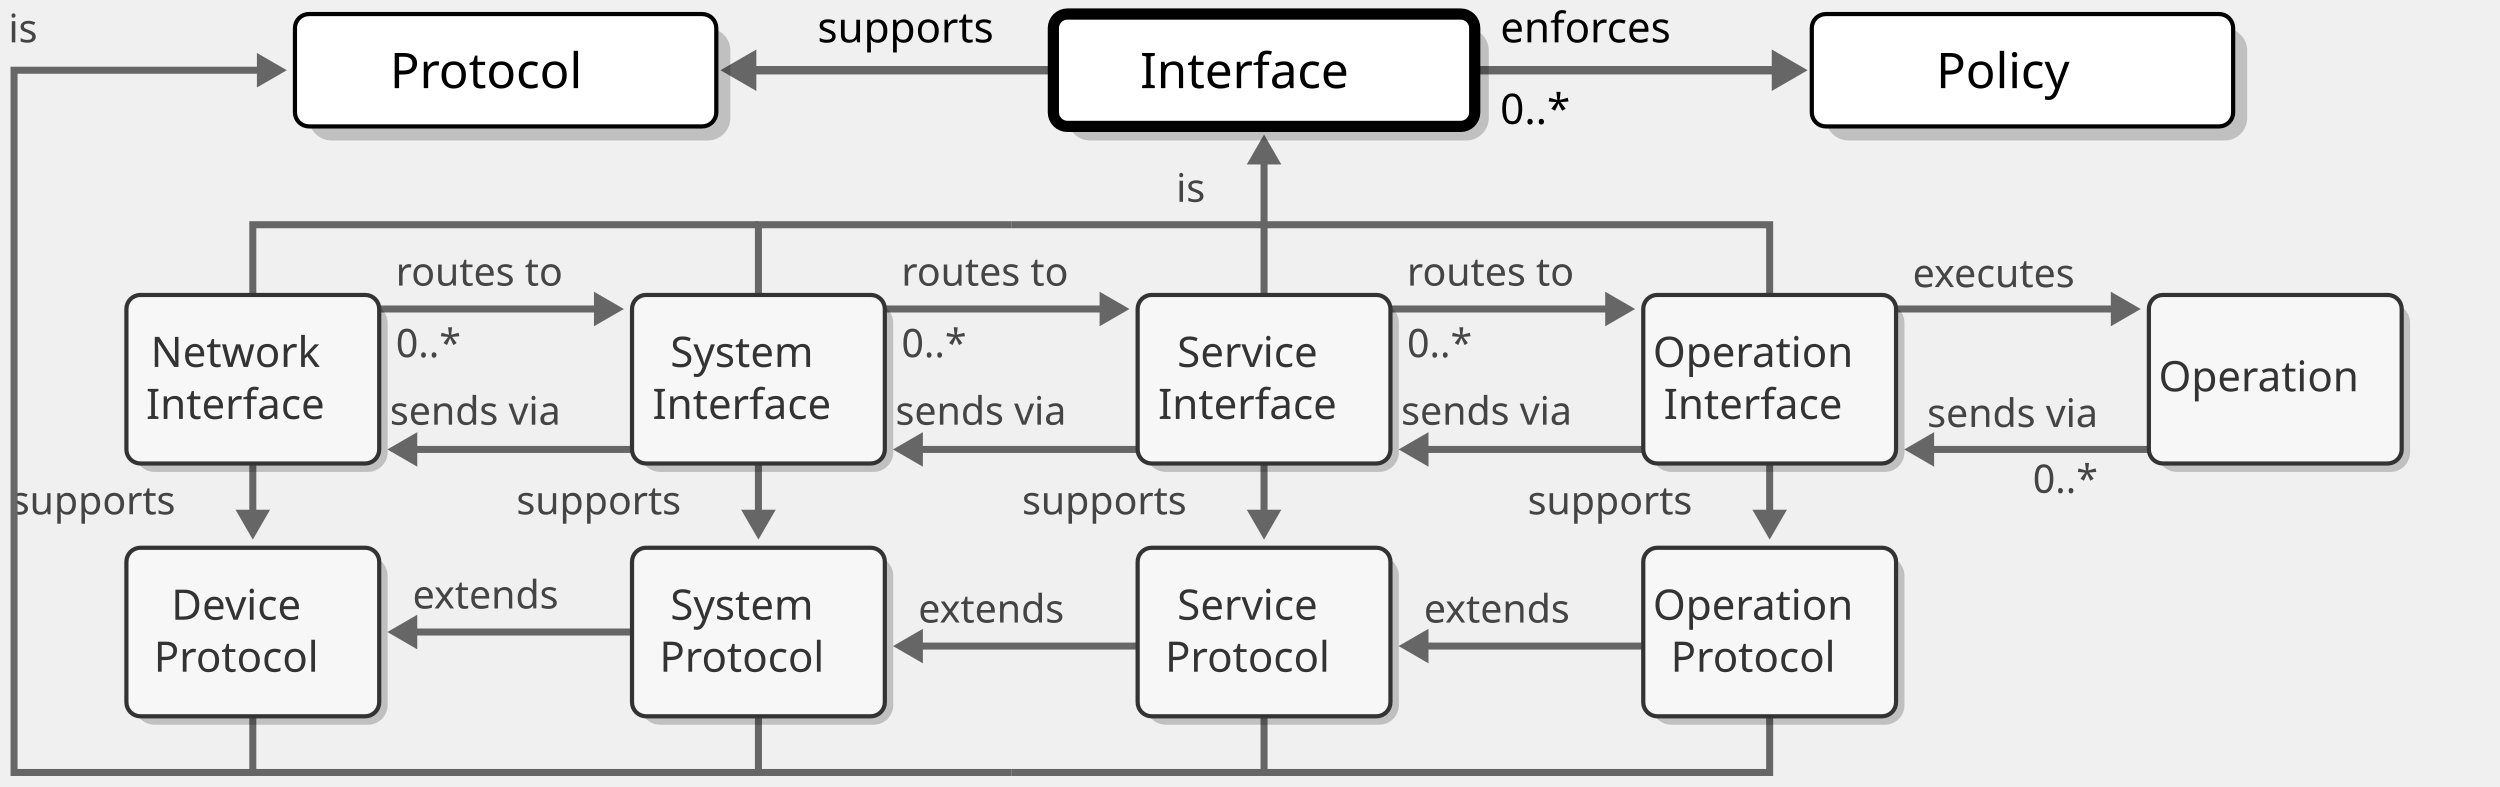
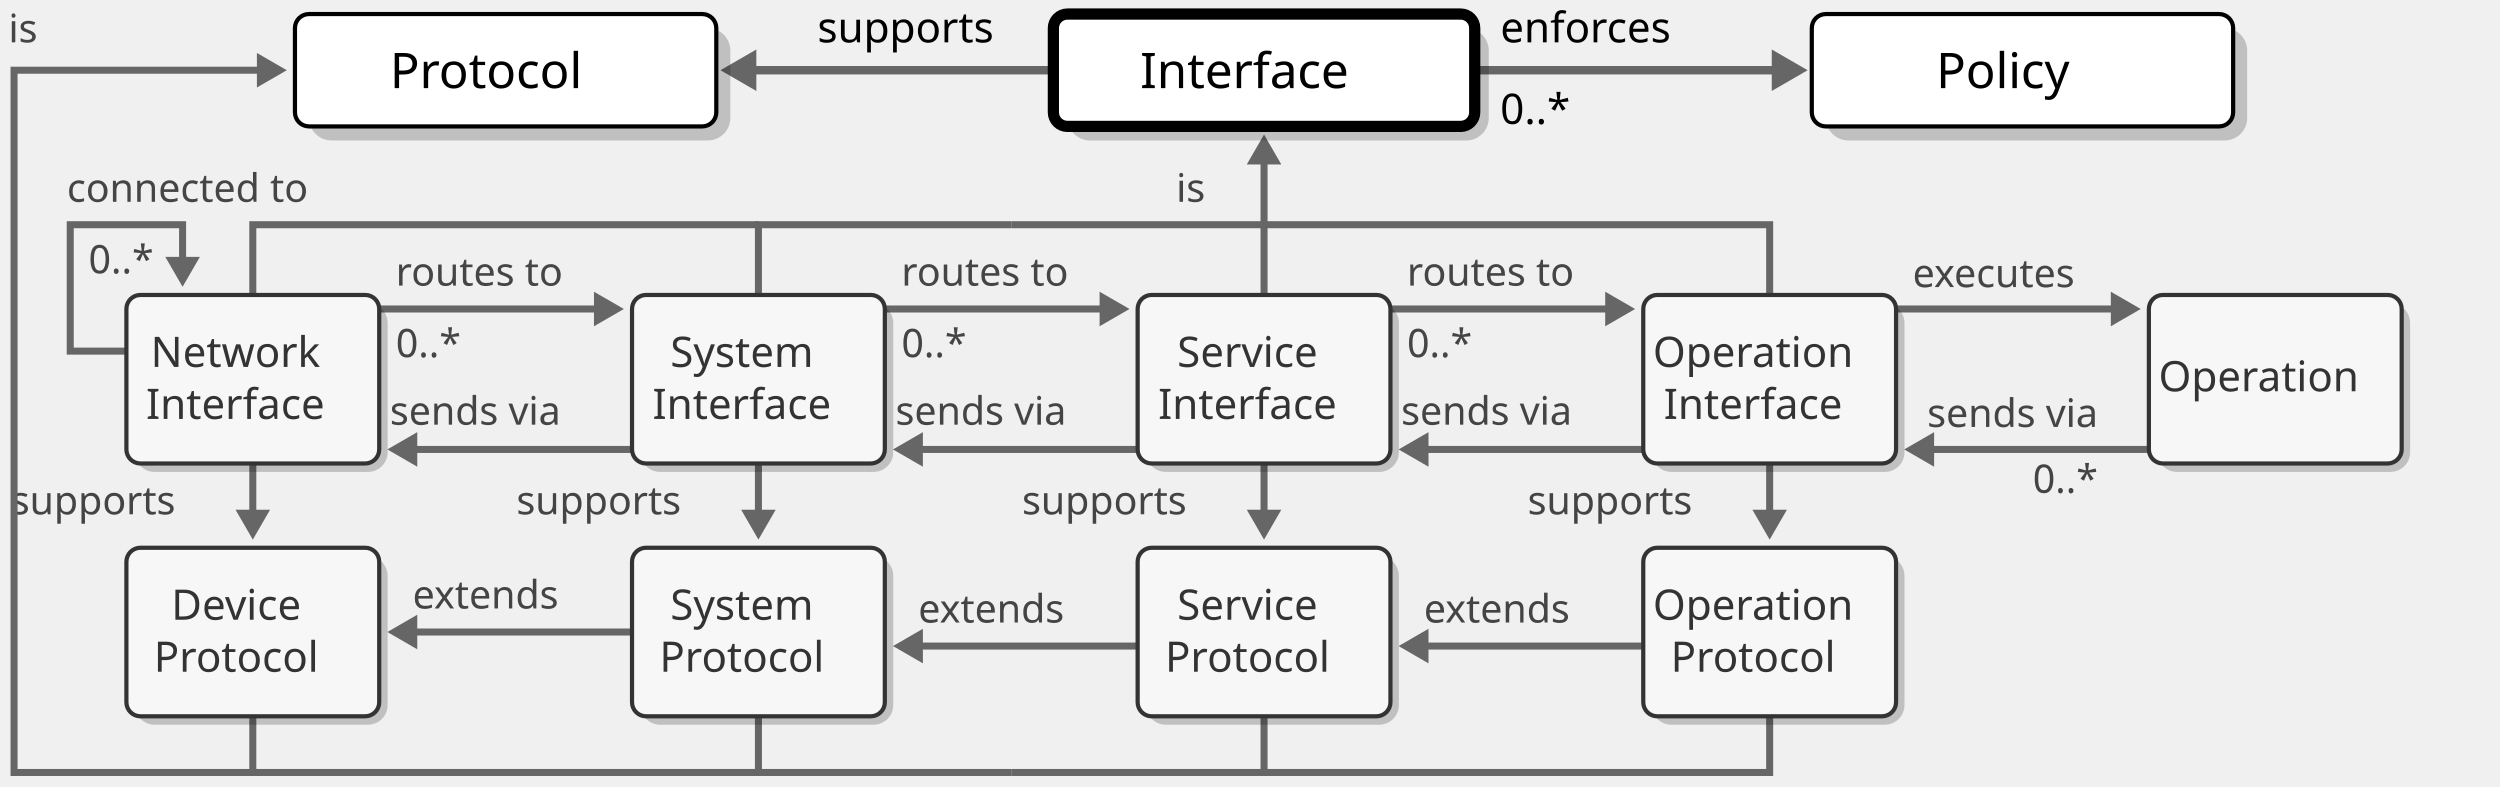
<svg xmlns="http://www.w3.org/2000/svg" xmlns:xlink="http://www.w3.org/1999/xlink" width="178mm" height="56mm" version="1.1" viewBox="0 0 178 56" id="svg162">
  <defs id="defs5">
    <marker id="a" overflow="visible" orient="auto">
      <path transform="scale(0.4)" d="M 5.77,0 -2.88,5 V -5 Z" fill="context-stroke" fill-rule="evenodd" stroke="context-stroke" stroke-width="1pt" id="path2" />
    </marker>
    <marker id="e" overflow="visible" orient="auto">
      <path transform="scale(0.4)" d="M 5.77,0 -2.88,5 V -5 Z" fill="context-stroke" fill-rule="evenodd" stroke="context-stroke" stroke-width="1pt" id="path824" />
    </marker>
    <marker id="a-2" overflow="visible" orient="auto">
      <path transform="scale(0.4)" d="M 5.77,0 -2.88,5 V -5 Z" fill="context-stroke" fill-rule="evenodd" stroke="context-stroke" stroke-width="1pt" id="path2-3" />
    </marker>
    <marker id="a-3" overflow="visible" orient="auto">
      <path transform="scale(0.4)" d="M 5.77,0 -2.88,5 V -5 Z" fill="context-stroke" fill-rule="evenodd" stroke="context-stroke" stroke-width="1pt" id="path2-2" />
    </marker>
    <marker id="e-0" overflow="visible" orient="auto">
      <path transform="scale(0.4)" d="M 5.77,0 -2.88,5 V -5 Z" fill="context-stroke" fill-rule="evenodd" stroke="context-stroke" stroke-width="1pt" id="path824-9" />
    </marker>
    <marker id="a-7" overflow="visible" orient="auto">
      <path transform="scale(0.4)" d="M 5.77,0 -2.88,5 V -5 Z" fill="context-stroke" fill-rule="evenodd" stroke="context-stroke" stroke-width="1pt" id="path2-5" />
    </marker>
    <marker id="marker25589" overflow="visible" orient="auto">
      <path transform="scale(0.4)" d="M 5.77,0 -2.88,5 V -5 Z" fill="context-stroke" fill-rule="evenodd" stroke="context-stroke" stroke-width="1pt" id="path25587" />
    </marker>
    <marker id="a-0" overflow="visible" orient="auto">
      <path transform="scale(0.4)" d="M 5.77,0 -2.88,5 V -5 Z" fill="context-stroke" fill-rule="evenodd" stroke="context-stroke" stroke-width="1pt" id="path2-8" />
    </marker>
    <marker id="e-0-3" overflow="visible" orient="auto">
      <path transform="scale(0.4)" d="M 5.77,0 -2.88,5 V -5 Z" fill="context-stroke" fill-rule="evenodd" stroke="context-stroke" stroke-width="1pt" id="path824-9-9" />
    </marker>
    <marker id="a-35" overflow="visible" orient="auto">
      <path transform="scale(0.4)" d="M 5.77,0 -2.88,5 V -5 Z" fill="context-stroke" fill-rule="evenodd" stroke="context-stroke" stroke-width="1pt" id="path2-22" />
    </marker>
    <marker id="a-9" overflow="visible" orient="auto">
      <path transform="scale(0.4)" d="M 5.77,0 -2.88,5 V -5 Z" fill="context-stroke" fill-rule="evenodd" stroke="context-stroke" stroke-width="1pt" id="path2-7" />
    </marker>
    <marker id="marker6176" overflow="visible" orient="auto">
      <path transform="scale(0.4)" d="M 5.77,0 -2.88,5 V -5 Z" fill="context-stroke" fill-rule="evenodd" stroke="context-stroke" stroke-width="1pt" id="path6174" />
    </marker>
    <marker id="a-95" overflow="visible" orient="auto">
      <path transform="scale(0.4)" d="M 5.77,0 -2.88,5 V -5 Z" fill="context-stroke" fill-rule="evenodd" stroke="context-stroke" stroke-width="1pt" id="path2-33" />
    </marker>
+     <marker id="a-36" overflow="visible" orient="auto">
+       <path transform="scale(0.4)" d="M 5.77,0 -2.88,5 V -5 Z" fill="context-stroke" fill-rule="evenodd" stroke="context-stroke" stroke-width="1pt" id="path2-75" />
+     </marker>
  </defs>
+   <path d="m 10,25 -5,0 0,-9 H 13 v 3" marker-end="url(#a-36)" id="path31579-3" style="fill:none;stroke:#666666;stroke-width:0.5;stroke-miterlimit:4;stroke-dasharray:none;marker-end:url(#a-36)" />
  <g id="g4276" transform="matrix(1,0,0,-1,-13,71)">
    <path style="fill:none;stroke:#666666;stroke-width:0.5;stroke-linecap:butt;stroke-linejoin:miter;stroke-miterlimit:4;stroke-dasharray:none;stroke-opacity:1" d="M 67,20 V 16 H 85" id="path4272" />
    <path style="fill:none;stroke:#666666;stroke-width:0.5;stroke-linecap:butt;stroke-linejoin:miter;stroke-miterlimit:4;stroke-dasharray:none;stroke-opacity:1" d="m 31,20 v -4 h 36" id="path4274" />
  </g>
  <use x="0" y="0" xlink:href="#g4276" id="use4499" transform="matrix(-1,0,0,1,144,9.9999998e-7)" width="100%" height="100%" />
  <path d="M 153,32 137,32" marker-end="url(#a-9)" id="path38322-3" style="fill:none;stroke:#666666;stroke-width:0.5;stroke-miterlimit:4;stroke-dasharray:none;marker-end:url(#a-9)" />
  <text x="153.524" y="30.4" style="font-size:2.8px;line-height:1.25;font-family:sans-serif;stroke-width:0.265" xml:space="preserve" id="text38326-9">
    <tspan x="151.557" y="30.4" stroke-width="0.265" id="tspan38324-0" style="font-size:2.8px;text-align:end;text-anchor:end;fill:#444444;fill-opacity:1">sends via</tspan>
  </text>
  <path d="M 135,22 151,22" marker-end="url(#a-9)" id="path39140-5" style="fill:none;stroke:#666666;stroke-width:0.5;stroke-miterlimit:4;stroke-dasharray:none;marker-end:url(#a-9)" />
  <text xml:space="preserve" style="font-size:2.8px;line-height:1.25;font-family:sans-serif;stroke-width:0.265" x="136.18" y="20.442" id="text32838-0-3">
    <tspan id="tspan32836-9-2" style="font-size:2.8px;fill:#454545;fill-opacity:1;stroke-width:0.265" x="136.18" y="20.442">executes</tspan>
  </text>
  <text x="153.524" y="35.087" style="font-size:2.8px;line-height:1.25;font-family:sans-serif;stroke-width:0.265" xml:space="preserve" id="text2628-6">
    <tspan x="151.557" y="35.087" stroke-width="0.265" id="tspan2626-8" style="font-size:2.8px;text-align:end;text-anchor:end;fill:#444444;fill-opacity:1">0..*</tspan>
  </text>
  <use x="0" y="0" xlink:href="#g43777" id="use43779" transform="translate(36)" width="100%" height="100%" />
  <use x="0" y="0" xlink:href="#g43763" id="use43767" transform="translate(71.99968,1)" width="100%" height="100%" />
  <use x="0" y="0" xlink:href="#g43763" id="use43765" transform="translate(36.00043,1)" width="100%" height="100%" />
  <g id="g43763" transform="translate(0.9997772,0.9999961)">
    <path d="M 44,44 H 28" marker-end="url(#a)" id="path34350" style="fill:none;stroke:#666666;stroke-width:0.5;stroke-miterlimit:4;stroke-dasharray:none" />
    <text x="44.373" y="42.324" style="font-size:2.8px;line-height:1.25;font-family:sans-serif;stroke-width:0.265" xml:space="preserve" id="text31583-5">
      <tspan x="42.405" y="42.324" stroke-width="0.265" id="tspan31581-1" style="font-size:2.8px;text-align:end;text-anchor:end;fill:#444444;fill-opacity:1">extends</tspan>
    </text>
  </g>
  <g id="g43777" transform="translate(0.9998902,2.000003)">
    <path d="m 44,30 -16,3e-6" marker-end="url(#a)" id="path38322" style="fill:none;stroke:#666666;stroke-width:0.5;stroke-miterlimit:4;stroke-dasharray:none" />
    <text x="44.525" y="28.239" style="font-size:2.8px;line-height:1.25;font-family:sans-serif;stroke-width:0.265" xml:space="preserve" id="text38326">
      <tspan x="42.557" y="28.239" stroke-width="0.265" id="tspan38324" style="font-size:2.8px;text-align:end;text-anchor:end;fill:#444444;fill-opacity:1">sends via</tspan>
    </text>
    <path d="m 26,20 16,-3e-6" marker-end="url(#a)" id="path39140" style="fill:none;stroke:#666666;stroke-width:0.5;stroke-miterlimit:4;stroke-dasharray:none" />
    <text xml:space="preserve" style="font-size:2.8px;line-height:1.25;font-family:sans-serif;stroke-width:0.265" x="27.18" y="23.427" id="text32838-7">
      <tspan id="tspan32836-2" style="font-size:2.8px;fill:#454545;fill-opacity:1;stroke-width:0.265" x="27.18" y="23.427">0..*</tspan>
    </text>
    <text xml:space="preserve" style="font-size:2.8px;line-height:1.25;font-family:sans-serif;stroke-width:0.265" x="27.18" y="18.335" id="text32838-0">
      <tspan id="tspan32836-9" style="font-size:2.8px;fill:#454545;fill-opacity:1;stroke-width:0.265" x="27.18" y="18.335">routes to</tspan>
    </text>
  </g>
  <use x="0" y="0" xlink:href="#g43777" id="use43781" transform="translate(71.99968)" width="100%" height="100%" />
  <g id="g33611" transform="translate(-1.00022,2)">
    <path d="m 19,31 0,4" marker-end="url(#a)" id="path31579" style="fill:none;stroke:#666666;stroke-width:0.5;stroke-miterlimit:4;stroke-dasharray:none" />
    <text x="19.096" y="34.618" style="font-size:2.8px;line-height:1.25;font-family:sans-serif;stroke-width:0.265" xml:space="preserve" id="text31583">
      <tspan x="17.129" y="34.618" stroke-width="0.265" id="tspan31581" style="font-size:2.8px;text-align:end;text-anchor:end;fill:#444444;fill-opacity:1">supports</tspan>
    </text>
  </g>
  <use x="0" y="0" xlink:href="#g33611" id="use33613" transform="translate(36.00011)" width="100%" height="100%" />
  <use x="0" y="0" xlink:href="#g33611" id="use33615" transform="translate(72)" width="100%" height="100%" />
  <use x="0" y="0" xlink:href="#g33611" id="use33617" transform="translate(108.0001)" width="100%" height="100%" />
  <path d="m 90,16 v -5" marker-end="url(#a)" id="path40786" style="fill:none;stroke:#666666;stroke-width:0.5;stroke-miterlimit:4;stroke-dasharray:none" />
  <g id="g20559" transform="translate(-13)">
    <path style="fill:none;stroke:#666666;stroke-width:0.5;stroke-linecap:butt;stroke-linejoin:miter;stroke-miterlimit:4;stroke-dasharray:none;stroke-opacity:1" d="M 67,21 V 16 H 85" id="path19244" />
    <path style="fill:none;stroke:#666666;stroke-width:0.5;stroke-linecap:butt;stroke-linejoin:miter;stroke-miterlimit:4;stroke-dasharray:none;stroke-opacity:1" d="m 31,21 v -5 h 36" id="path19359" />
  </g>
  <use x="0" y="0" xlink:href="#g20559" id="use20561" transform="matrix(-1,0,0,1,144,-1.6e-7)" width="100%" height="100%" />
  <use x="0" y="0" xlink:href="#path12781" id="use15604" transform="matrix(-1,0,0,1,180,4.9999999e-8)" width="100%" height="100%" />
  <text x="89.962" y="14.37" style="font-size:2.8px;line-height:1.25;font-family:sans-serif;stroke-width:0.265" xml:space="preserve" id="text1420">
    <tspan x="87.994" y="14.37" stroke-width="0.265" id="tspan1418" style="font-size:2.8px;text-align:end;text-anchor:end;fill:#444444;fill-opacity:1">is</tspan>
  </text>
  <path d="M 75,5 53,5" marker-end="url(#a)" id="path12781" style="fill:none;stroke:#666666;stroke-width:0.6;stroke-miterlimit:4;stroke-dasharray:none" />
  <text xml:space="preserve" style="font-size:3px;line-height:1.25;font-family:sans-serif;stroke-width:0.265" x="106.819" y="8.819" id="text12795">
    <tspan id="tspan12793" style="stroke-width:0.265" x="106.819" y="8.819">0..*</tspan>
  </text>
  <use x="0" y="0" xlink:href="#g8971" id="use9235" transform="translate(36)" width="100%" height="100%" />
  <g id="g8971" transform="translate(-106,20)">
    <rect id="rect8967" x="115.6" y="1.6" width="18" height="12" rx="1.4" fill="none" opacity="0.913" stroke="#000000" stroke-linejoin="round" stroke-width="0.333" style="opacity:1;fill:#000000;fill-opacity:0.2;stroke:none;stroke-width:0.3;stroke-miterlimit:4;stroke-dasharray:none;stroke-opacity:1" />
    <rect id="rect8969" x="115" y="1" width="18" height="12" rx="1" fill="none" opacity="0.913" stroke="#000000" stroke-linejoin="round" stroke-width="0.333" style="opacity:1;fill:#f7f7f7;fill-opacity:1;stroke:#333333;stroke-width:0.3;stroke-miterlimit:4;stroke-dasharray:none;stroke-opacity:1" />
  </g>
  <rect id="rect32088" x="76" y="2" width="30" height="8" rx="1.6" fill="none" opacity="0.913" stroke="#000000" stroke-linejoin="round" stroke-width="0.333" style="opacity:1;fill:#000000;fill-opacity:0.2;stroke:none;stroke-width:0.8;stroke-miterlimit:4;stroke-dasharray:none" />
  <rect id="rect45004" x="75" y="1" width="30" height="8" rx="1" fill="none" opacity="0.913" stroke="#000000" stroke-linejoin="round" stroke-width="0.333" style="opacity:1;fill:#ffffff;fill-opacity:1;stroke-width:0.8;stroke-miterlimit:4;stroke-dasharray:none" />
  <g id="g12301" transform="translate(-7)">
    <rect id="rect12189" x="29" y="2" width="30" height="8" rx="1.6" fill="none" opacity="0.913" stroke="#000000" stroke-linejoin="round" stroke-width="0.333" style="opacity:1;fill:#000000;fill-opacity:0.2;stroke:none;stroke-width:0.8;stroke-miterlimit:4;stroke-dasharray:none" />
    <rect id="rect12191" x="28" y="1" width="30" height="8" rx="1" fill="none" opacity="0.913" stroke="#000000" stroke-linejoin="round" stroke-width="0.333" style="opacity:1;fill:#ffffff;fill-opacity:1;stroke-width:0.3;stroke-miterlimit:4;stroke-dasharray:none" />
  </g>
  <text x="89.968" y="6.272" font-size="3.5px" style="line-height:1.25;font-family:sans-serif;stroke-width:0.265" xml:space="preserve" id="text44012">
    <tspan x="89.968" y="6.272" font-size="3.5px" stroke-width="0.265" text-align="center" text-anchor="middle" id="tspan44010">Interface</tspan>
  </text>
  <text x="53.989" y="26.124" font-size="3.5px" style="font-size:3px;line-height:1.25;font-family:sans-serif;stroke-width:0.265" xml:space="preserve" id="text4891">
    <tspan x="53.989" y="26.124" font-size="3.5px" stroke-width="0.265" text-align="center" text-anchor="middle" id="tspan4889" style="font-size:3px;fill:#333333;fill-opacity:1">System</tspan>
  </text>
  <text x="17.927" y="26.124" font-size="3.5px" style="font-size:3px;line-height:1.25;font-family:sans-serif;stroke-width:0.265" xml:space="preserve" id="text33582">
    <tspan x="17.927" y="26.124" font-size="3.5px" stroke-width="0.265" text-align="center" text-anchor="middle" id="tspan33580" style="font-size:3px;fill:#333333;fill-opacity:1">Network</tspan>
  </text>
  <use x="0" y="0" xlink:href="#g12301" id="use13531" transform="translate(108)" width="100%" height="100%" />
  <text x="35.968" y="6.272" font-size="3.5px" style="line-height:1.25;font-family:sans-serif;stroke-width:0.265" xml:space="preserve" id="text12195">
    <tspan x="35.968" y="6.272" font-size="3.5px" stroke-width="0.265" text-align="center" text-anchor="middle" id="tspan12193">Protocol</tspan>
  </text>
  <text x="143.968" y="6.272" font-size="3.5px" style="line-height:1.25;font-family:sans-serif;stroke-width:0.265" xml:space="preserve" id="text13535">
    <tspan x="143.968" y="6.272" font-size="3.5px" stroke-width="0.265" text-align="center" text-anchor="middle" id="tspan13533">Policy</tspan>
  </text>
  <text xml:space="preserve" style="font-size:3px;line-height:1.25;font-family:sans-serif;stroke-width:0.265" x="106.819" y="3.014" id="text14483">
    <tspan id="tspan14481" style="stroke-width:0.265" x="106.819" y="3.014">enforces</tspan>
  </text>
  <text xml:space="preserve" style="font-size:3px;line-height:1.25;font-family:sans-serif;stroke-width:0.265" x="73.097" y="3.014" id="text15612">
    <tspan id="tspan15610" style="text-align:end;text-anchor:end;stroke-width:0.265" x="73.097" y="3.014">supports</tspan>
  </text>
  <use x="0" y="0" xlink:href="#g8971" id="use19036" transform="translate(72)" width="100%" height="100%" />
  <text x="89.989" y="26.124" font-size="3.5px" style="font-size:3px;line-height:1.25;font-family:sans-serif;stroke-width:0.265" xml:space="preserve" id="text19040">
    <tspan x="89.989" y="26.124" font-size="3.5px" stroke-width="0.265" text-align="center" text-anchor="middle" id="tspan19038" style="font-size:3px;fill:#333333;fill-opacity:1">Service</tspan>
  </text>
  <use x="0" y="0" xlink:href="#g8971" id="use19042" transform="translate(108)" width="100%" height="100%" />
  <text x="125.989" y="26.124" font-size="3.5px" style="font-size:3px;line-height:1.25;font-family:sans-serif;stroke-width:0.265" xml:space="preserve" id="text19046">
    <tspan x="125.989" y="26.124" font-size="3.5px" stroke-width="0.265" text-align="center" text-anchor="middle" id="tspan19044" style="font-size:3px;fill:#333333;fill-opacity:1">Operation</tspan>
  </text>
  <text x="17.927" y="29.828" font-size="3.5px" style="font-size:3px;line-height:1.25;font-family:sans-serif;stroke-width:0.265" xml:space="preserve" id="text23595">
    <tspan x="17.927" y="29.828" font-size="3.5px" stroke-width="0.265" text-align="center" text-anchor="middle" id="tspan23593" style="font-size:3px;fill:#333333;fill-opacity:1">Interface</tspan>
  </text>
  <text x="53.989" y="29.828" font-size="3.5px" style="font-size:3px;line-height:1.25;font-family:sans-serif;stroke-width:0.265" xml:space="preserve" id="text24913">
    <tspan x="53.989" y="29.828" font-size="3.5px" stroke-width="0.265" text-align="center" text-anchor="middle" id="tspan24911" style="font-size:3px;fill:#333333;fill-opacity:1">Interface</tspan>
  </text>
  <text x="89.989" y="29.828" font-size="3.5px" style="font-size:3px;line-height:1.25;font-family:sans-serif;stroke-width:0.265" xml:space="preserve" id="text24917">
    <tspan x="89.989" y="29.828" font-size="3.5px" stroke-width="0.265" text-align="center" text-anchor="middle" id="tspan24915" style="font-size:3px;fill:#333333;fill-opacity:1">Interface</tspan>
  </text>
  <text x="125.989" y="29.828" font-size="3.5px" style="font-size:3px;line-height:1.25;font-family:sans-serif;stroke-width:0.265" xml:space="preserve" id="text24921">
    <tspan x="125.989" y="29.828" font-size="3.5px" stroke-width="0.265" text-align="center" text-anchor="middle" id="tspan24919" style="font-size:3px;fill:#333333;fill-opacity:1">Interface</tspan>
  </text>
  <use x="0" y="0" xlink:href="#g8971" id="use28809" transform="translate(35.99989,17.99999)" width="100%" height="100%" />
  <text x="53.989" y="44.124" font-size="3.5px" style="font-size:3px;line-height:1.25;font-family:sans-serif;stroke-width:0.265" xml:space="preserve" id="text28813">
    <tspan x="53.989" y="44.124" font-size="3.5px" stroke-width="0.265" text-align="center" text-anchor="middle" id="tspan28811" style="font-size:3px;fill:#333333;fill-opacity:1">System</tspan>
  </text>
  <use x="0" y="0" xlink:href="#g8971" id="use28815" transform="translate(71.99989,17.99999)" width="100%" height="100%" />
  <text x="89.989" y="44.124" font-size="3.5px" style="font-size:3px;line-height:1.25;font-family:sans-serif;stroke-width:0.265" xml:space="preserve" id="text28819">
    <tspan x="89.989" y="44.124" font-size="3.5px" stroke-width="0.265" text-align="center" text-anchor="middle" id="tspan28817" style="font-size:3px;fill:#333333;fill-opacity:1">Service</tspan>
  </text>
  <use x="0" y="0" xlink:href="#g8971" id="use28821" transform="translate(107.9999,17.99999)" width="100%" height="100%" />
  <text x="125.989" y="44.124" font-size="3.5px" style="font-size:3px;line-height:1.25;font-family:sans-serif;stroke-width:0.265" xml:space="preserve" id="text28825">
    <tspan x="125.989" y="44.124" font-size="3.5px" stroke-width="0.265" text-align="center" text-anchor="middle" id="tspan28823" style="font-size:3px;fill:#333333;fill-opacity:1">Operation</tspan>
  </text>
  <text x="53.989" y="47.828" font-size="3.5px" style="font-size:3px;line-height:1.25;font-family:sans-serif;stroke-width:0.265" xml:space="preserve" id="text28829">
    <tspan x="53.989" y="47.828" font-size="3.5px" stroke-width="0.265" text-align="center" text-anchor="middle" id="tspan28827" style="font-size:3px;fill:#333333;fill-opacity:1">Protocol</tspan>
  </text>
  <text x="89.989" y="47.828" font-size="3.5px" style="font-size:3px;line-height:1.25;font-family:sans-serif;stroke-width:0.265" xml:space="preserve" id="text28833">
    <tspan x="89.989" y="47.828" font-size="3.5px" stroke-width="0.265" text-align="center" text-anchor="middle" id="tspan28831" style="font-size:3px;fill:#333333;fill-opacity:1">Protocol</tspan>
  </text>
  <text x="125.989" y="47.828" font-size="3.5px" style="font-size:3px;line-height:1.25;font-family:sans-serif;stroke-width:0.265" xml:space="preserve" id="text28837">
    <tspan x="125.989" y="47.828" font-size="3.5px" stroke-width="0.265" text-align="center" text-anchor="middle" id="tspan28835" style="font-size:3px;fill:#333333;fill-opacity:1">Protocol</tspan>
  </text>
  <use x="0" y="0" xlink:href="#g8971" id="use28839" transform="translate(-2.2015e-4,18)" width="100%" height="100%" />
  <text x="17.989" y="44.124" font-size="3.5px" style="font-size:3px;line-height:1.25;font-family:sans-serif;stroke-width:0.265" xml:space="preserve" id="text28843">
    <tspan x="17.989" y="44.124" font-size="3.5px" stroke-width="0.265" text-align="center" text-anchor="middle" id="tspan28841" style="font-size:3px;fill:#333333;fill-opacity:1">Device</tspan>
  </text>
  <text x="17.989" y="47.828" font-size="3.5px" style="font-size:3px;line-height:1.25;font-family:sans-serif;stroke-width:0.265" xml:space="preserve" id="text28847">
    <tspan x="17.989" y="47.828" font-size="3.5px" stroke-width="0.265" text-align="center" text-anchor="middle" id="tspan28845" style="font-size:3px;fill:#333333;fill-opacity:1">Protocol</tspan>
  </text>
  <path d="M 18,55 H 1 V 5 L 19,5" marker-end="url(#a)" id="path34093" style="fill:none;stroke:#666666;stroke-width:0.5;stroke-miterlimit:4;stroke-dasharray:none" />
  <text xml:space="preserve" style="font-size:2.8px;line-height:1.25;font-family:sans-serif;stroke-width:0.265" x="0.605" y="3.014" id="text32838-0-2">
    <tspan id="tspan32836-9-3" style="font-size:2.8px;fill:#454545;fill-opacity:1;stroke-width:0.265" x="0.605" y="3.014">is</tspan>
  </text>
  <use x="0" y="0" xlink:href="#g8971" id="use8406" transform="translate(144)" width="100%" height="100%" />
  <text x="161.989" y="27.861" font-size="3.5px" style="font-size:3px;line-height:1.25;font-family:sans-serif;stroke-width:0.265" xml:space="preserve" id="text8410">
    <tspan x="161.989" y="27.861" font-size="3.5px" stroke-width="0.265" text-align="center" text-anchor="middle" id="tspan8408" style="font-size:3px;fill:#333333;fill-opacity:1">Operation</tspan>
  </text>
+   <text xml:space="preserve" style="font-size:2.8px;line-height:1.25;font-family:sans-serif;stroke-width:0.265" x="4.767" y="14.37" id="text32838-0-5">
+     <tspan id="tspan32836-9-6" style="font-size:2.8px;fill:#454545;fill-opacity:1;stroke-width:0.265" x="4.767" y="14.37">connected to</tspan>
+   </text>
+   <text xml:space="preserve" style="font-size:2.8px;line-height:1.25;font-family:sans-serif;stroke-width:0.265" x="6.299" y="19.457" id="text3809">
+     <tspan id="tspan3807" style="font-size:2.8px;fill:#454545;fill-opacity:1;stroke-width:0.265" x="6.299" y="19.457">0..*</tspan>
+   </text>
</svg>
